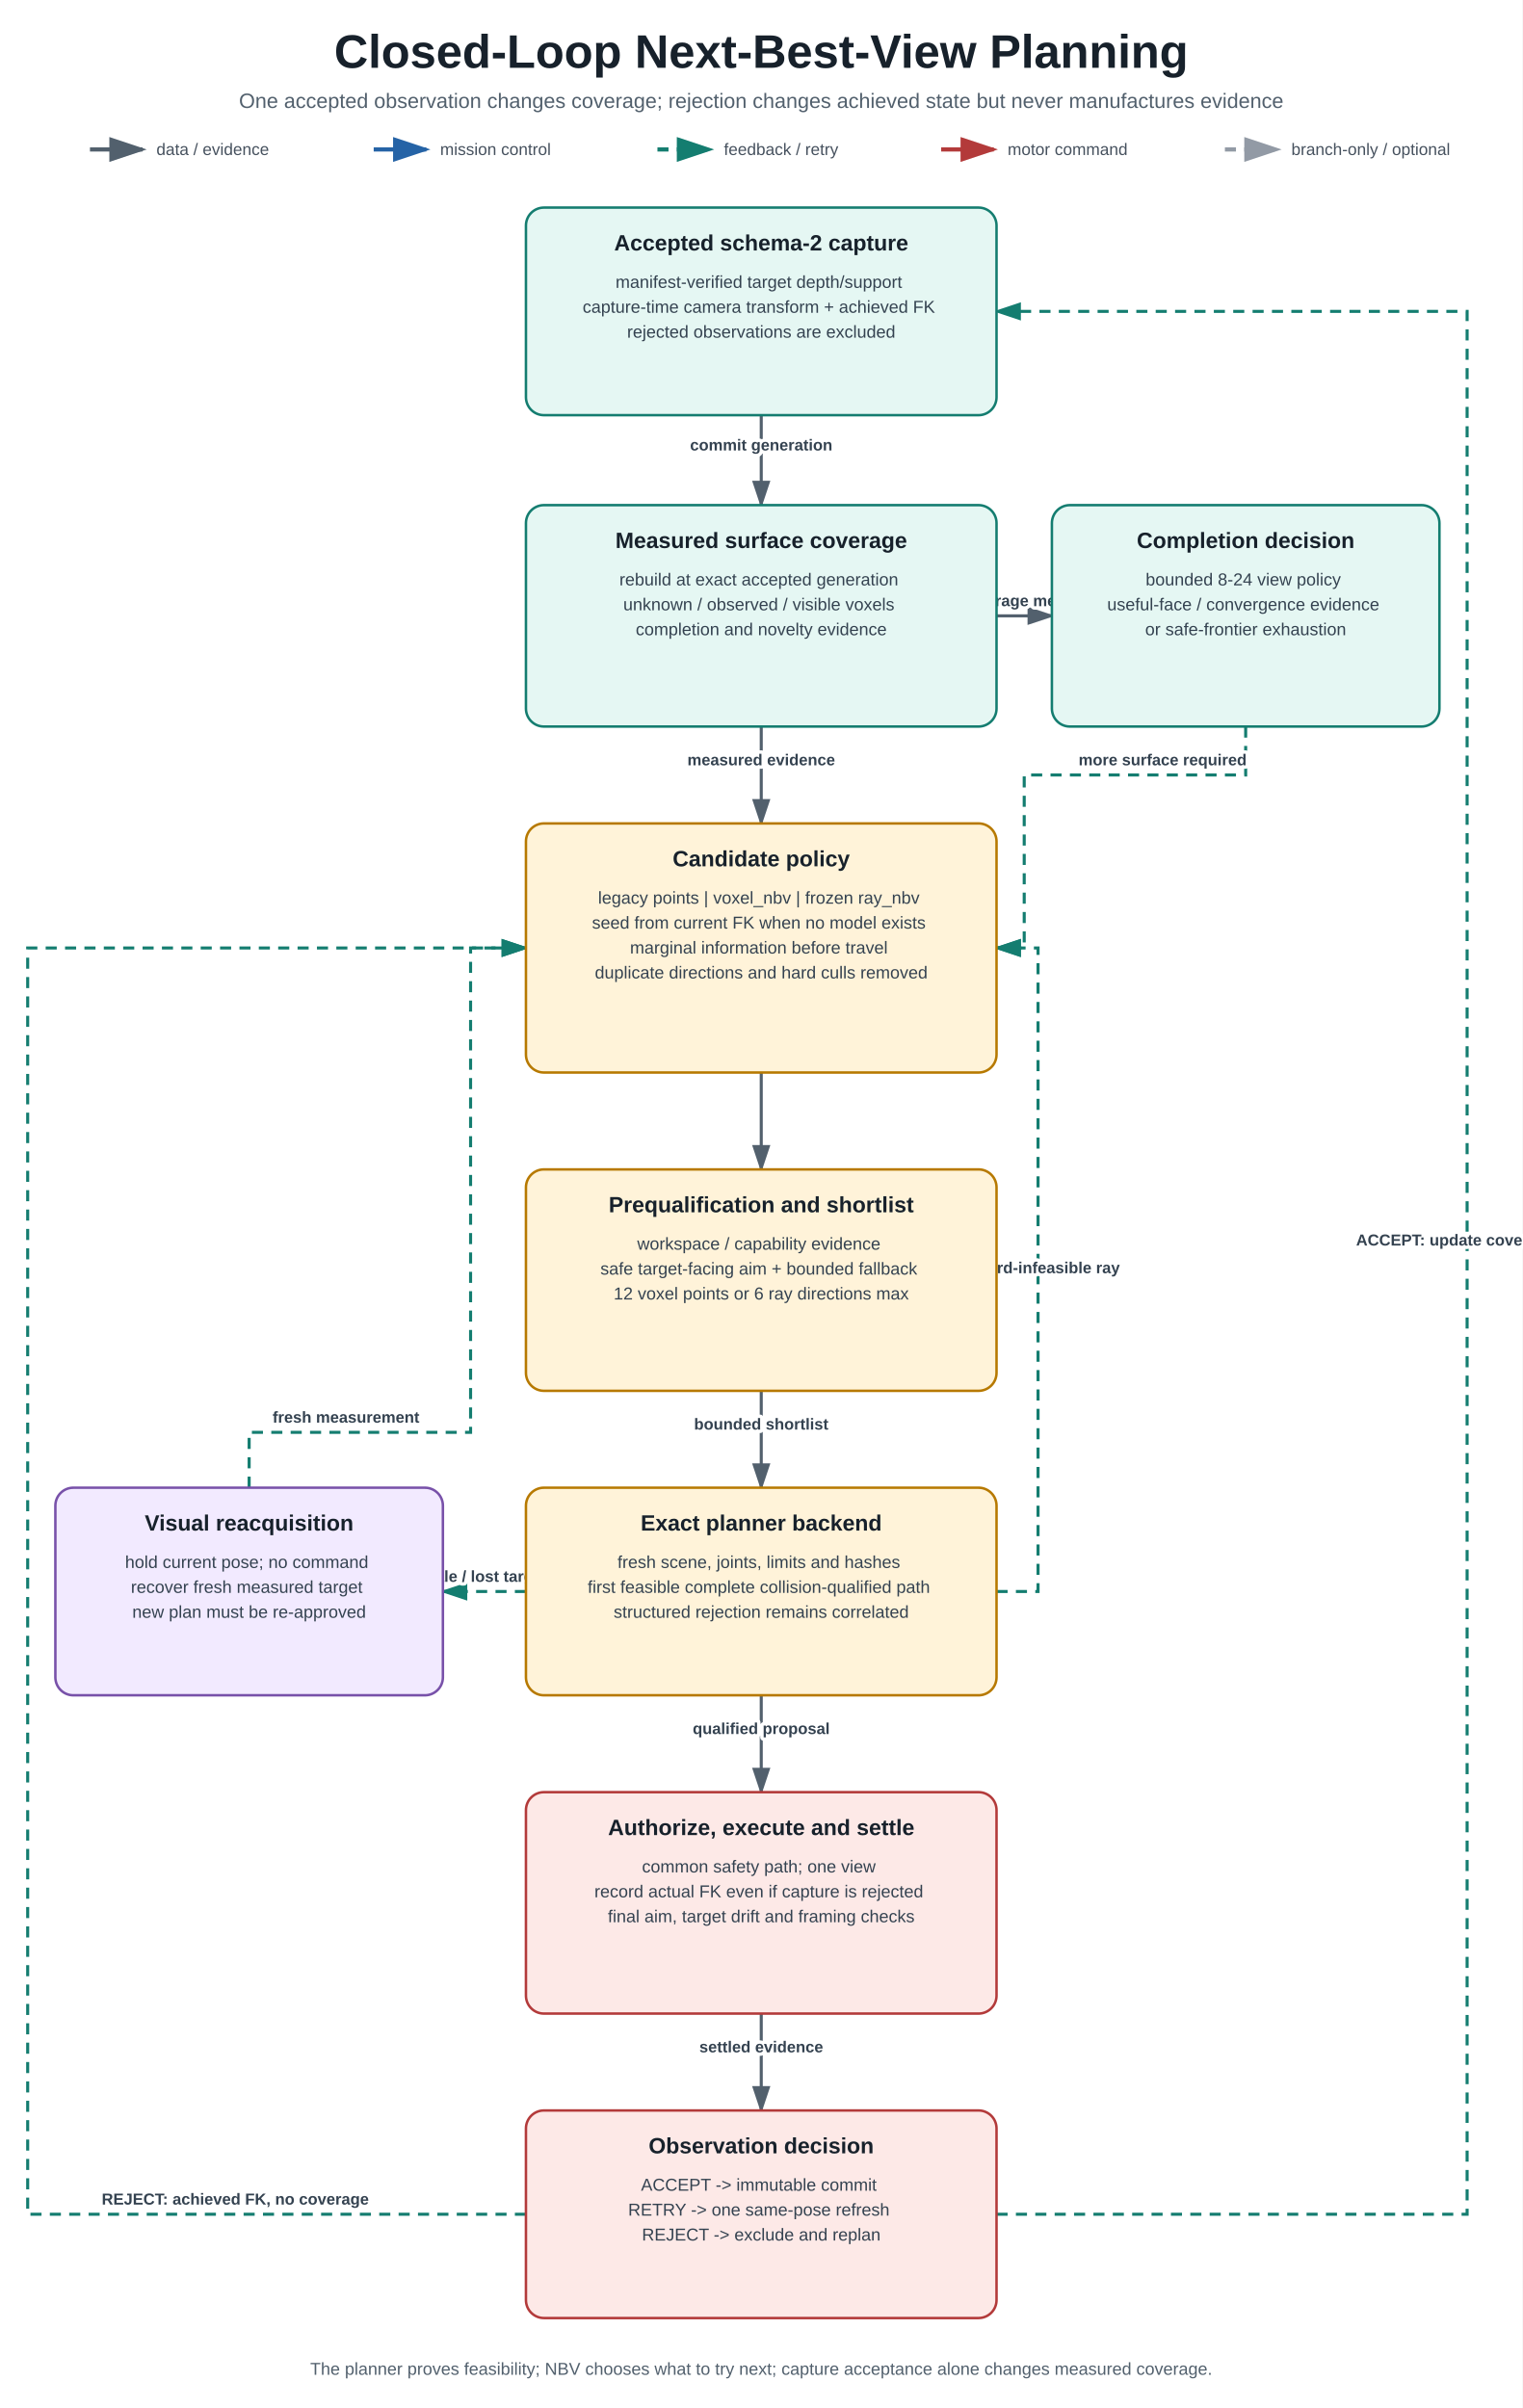
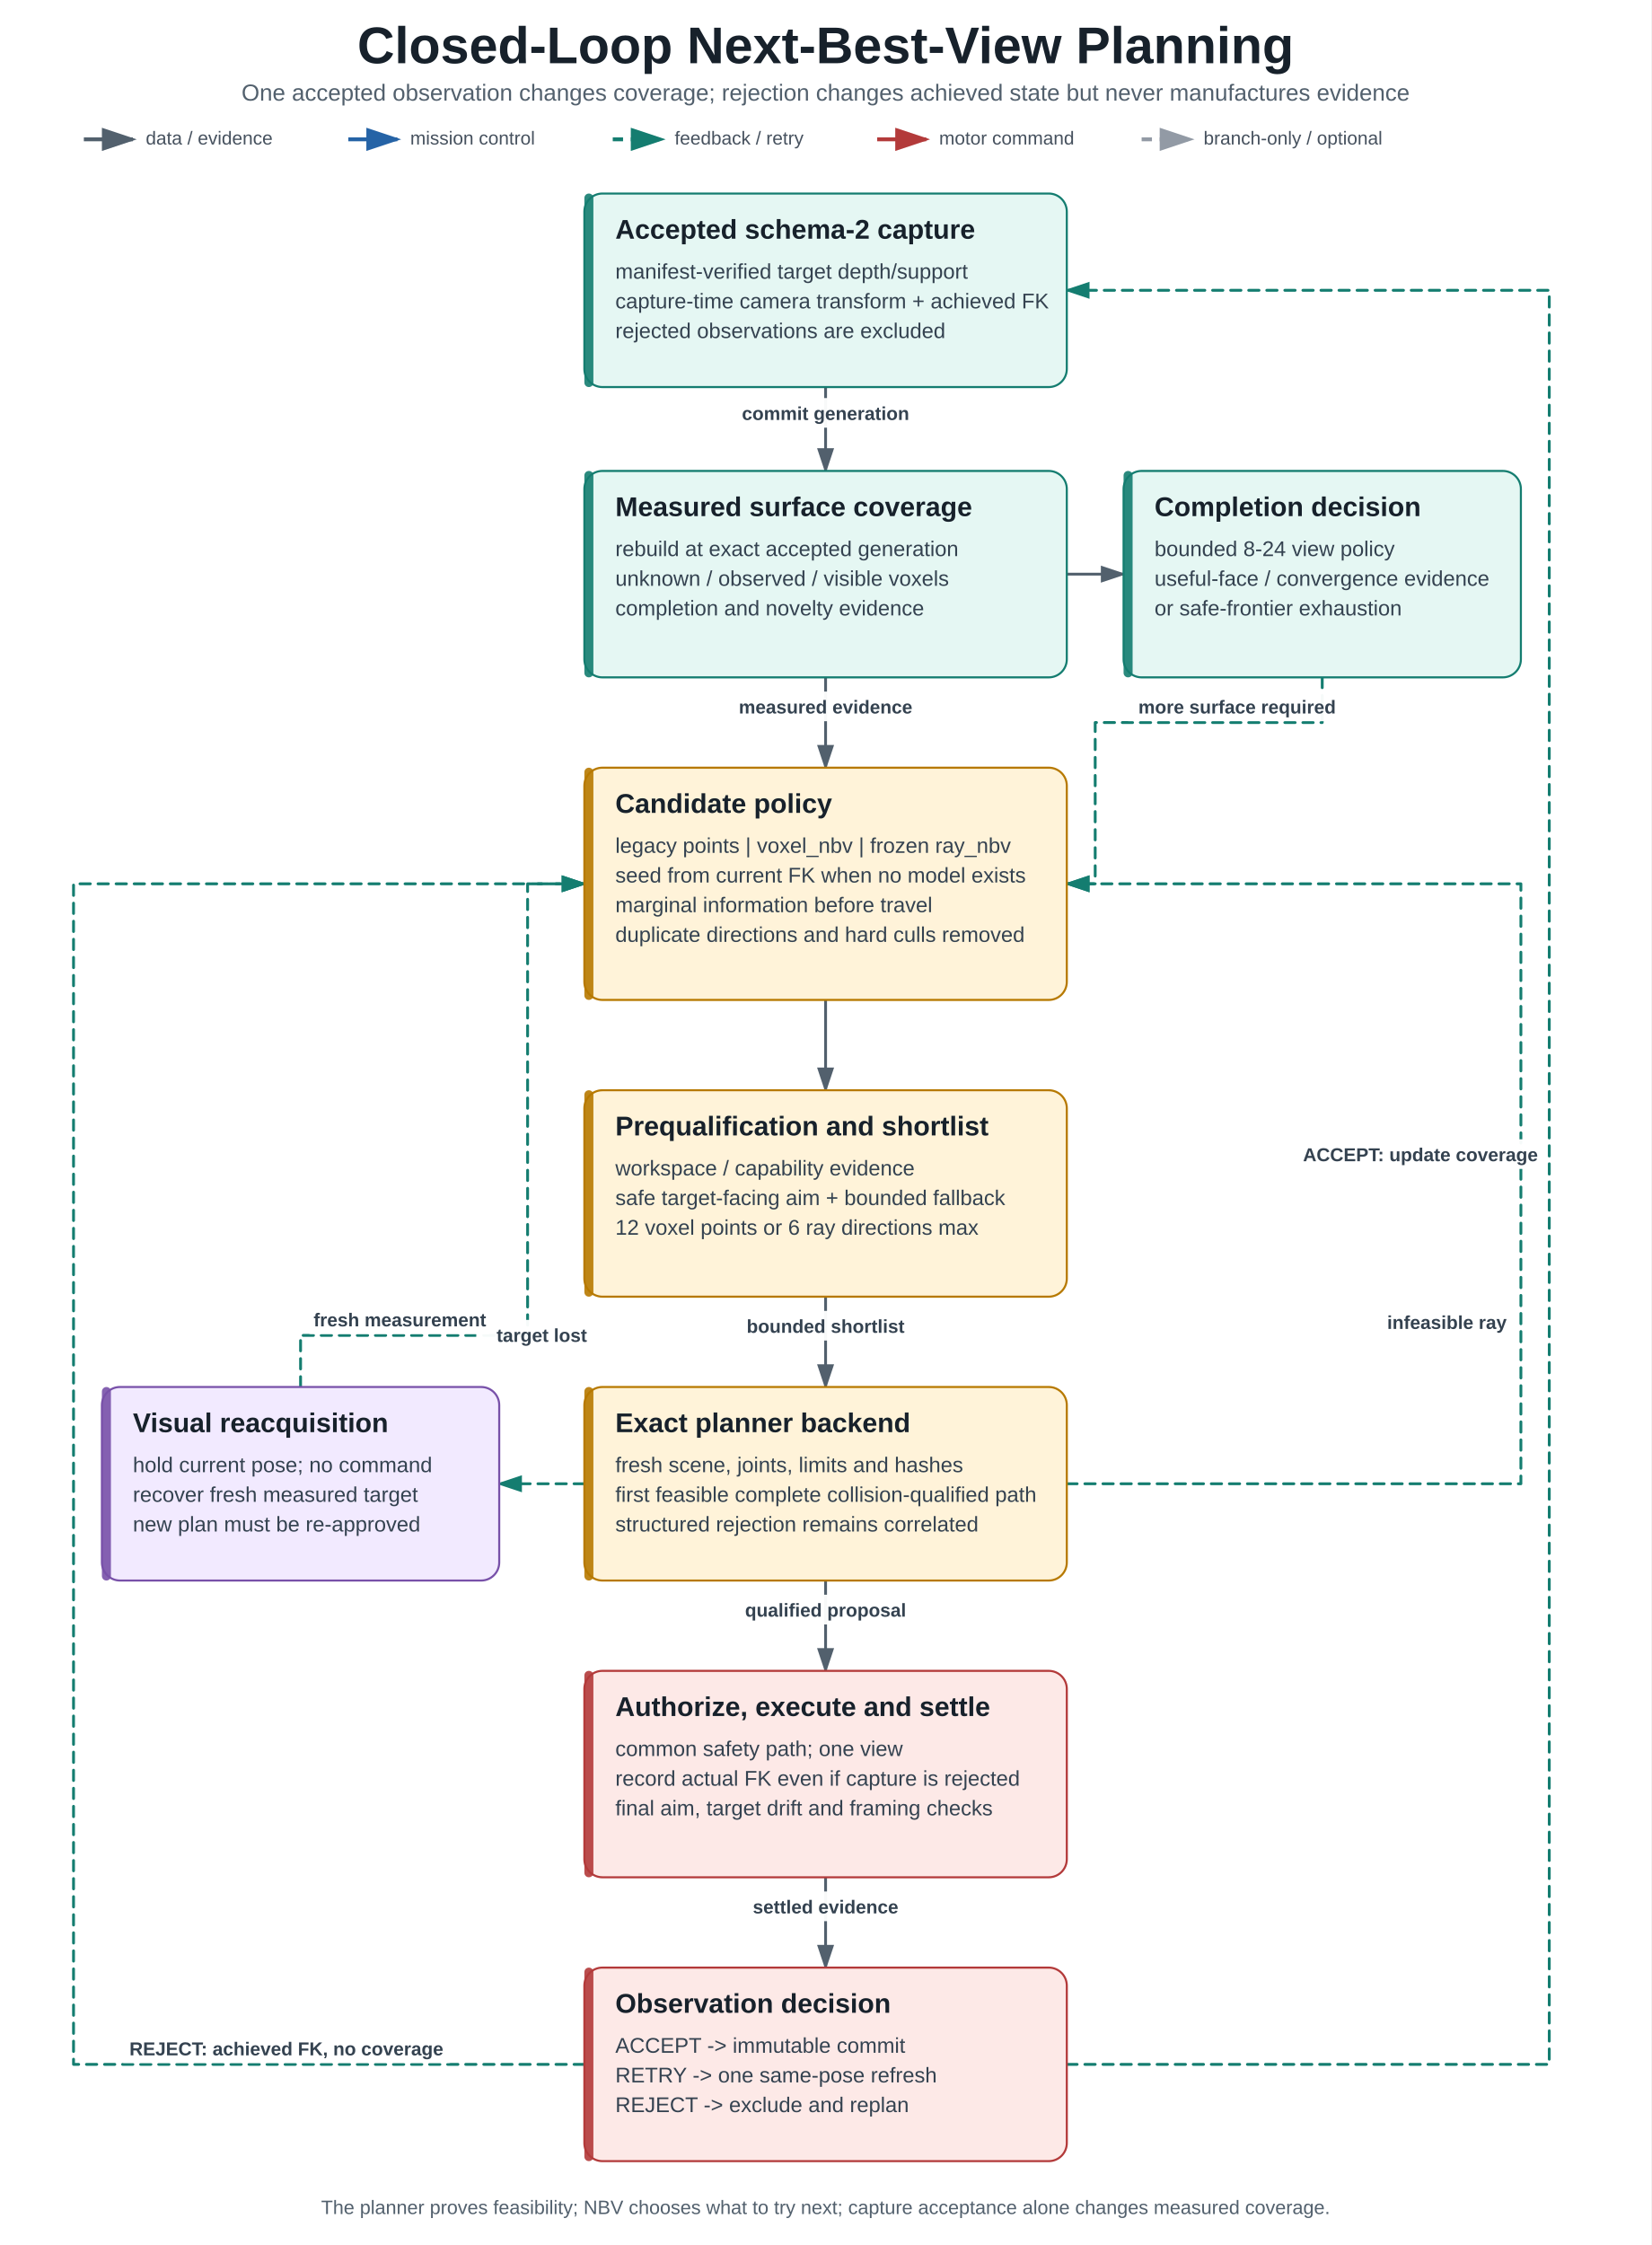
- <svg xmlns="http://www.w3.org/2000/svg" width="1100" height="1740" viewBox="0 0 1100 1740" role="img">
+ <svg xmlns="http://www.w3.org/2000/svg" width="1280" height="1740" viewBox="0 0 1280 1740" role="img">
  <defs>
    <marker id="data-arrow" markerWidth="10" markerHeight="10" refX="8" refY="3" orient="auto" markerUnits="strokeWidth">
      <path d="M0,0 L0,6 L9,3 z" fill="#52606D" />
    </marker>
    <marker id="control-arrow" markerWidth="10" markerHeight="10" refX="8" refY="3" orient="auto" markerUnits="strokeWidth">
      <path d="M0,0 L0,6 L9,3 z" fill="#2563A6" />
    </marker>
    <marker id="feedback-arrow" markerWidth="10" markerHeight="10" refX="8" refY="3" orient="auto" markerUnits="strokeWidth">
      <path d="M0,0 L0,6 L9,3 z" fill="#147D70" />
    </marker>
    <marker id="command-arrow" markerWidth="10" markerHeight="10" refX="8" refY="3" orient="auto" markerUnits="strokeWidth">
      <path d="M0,0 L0,6 L9,3 z" fill="#B33A3A" />
    </marker>
    <marker id="optional-arrow" markerWidth="10" markerHeight="10" refX="8" refY="3" orient="auto" markerUnits="strokeWidth">
      <path d="M0,0 L0,6 L9,3 z" fill="#929AA5" />
    </marker>
    <style>
- .title{font:700 34px Arial,Helvetica,sans-serif;fill:#17212B}
- .subtitle{font:15px Arial,Helvetica,sans-serif;fill:#52606D}
- .lane-title{font:700 18px Arial,Helvetica,sans-serif;fill:#24303C}
- .lane-subtitle{font:12px Arial,Helvetica,sans-serif;fill:#687684}
- .node-title{font:700 16px Arial,Helvetica,sans-serif;fill:#17212B}
- .detail{font:12.5px Arial,Helvetica,sans-serif;fill:#344250}
- .edge-label{font:700 11.5px Arial,Helvetica,sans-serif;fill:#344250;paint-order:stroke;stroke:#fff;stroke-width:5px;stroke-linejoin:round}
- .badge{font:700 10px Arial,Helvetica,sans-serif;fill:#fff;letter-spacing:.3px}
- .legend{font:12px Arial,Helvetica,sans-serif;fill:#46515E}
- .note{font:12.5px Arial,Helvetica,sans-serif;fill:#52606D}
+ .title{font:700 40px Arial,Helvetica,sans-serif;fill:#17212B}
+ .subtitle{font:18px Arial,Helvetica,sans-serif;fill:#52606D}
+ .lane-title{font:700 20px Arial,Helvetica,sans-serif;fill:#24303C}
+ .lane-subtitle{font:14px Arial,Helvetica,sans-serif;fill:#687684}
+ .node-title{font:700 21px Arial,Helvetica,sans-serif;fill:#17212B}
+ .detail{font:16.5px Arial,Helvetica,sans-serif;fill:#344250}
+ .edge-label-bg{fill:#fff;fill-opacity:.96}
+ .edge-label{font:700 14.5px Arial,Helvetica,sans-serif;fill:#344250}
+ .badge{font:700 12.5px Arial,Helvetica,sans-serif;fill:#fff;letter-spacing:.35px}
+ .legend{font:14.5px Arial,Helvetica,sans-serif;fill:#46515E}
+ .note{font:15px Arial,Helvetica,sans-serif;fill:#52606D}
</style>
  </defs>
  <rect width="100%" height="100%" fill="#FFFFFF" />
-   <text x="550.0" y="49" class="title" text-anchor="middle">Closed-Loop Next-Best-View Planning</text>
-   <text x="550.0" y="78" class="subtitle" text-anchor="middle">One accepted observation changes coverage; rejection changes achieved state but never manufactures evidence</text>
+   <text x="640.0" y="49" class="title" text-anchor="middle">Closed-Loop Next-Best-View Planning</text>
+   <text x="640.0" y="78" class="subtitle" text-anchor="middle">One accepted observation changes coverage; rejection changes achieved state but never manufactures evidence</text>
  <line x1="65" y1="108" x2="103" y2="108" stroke="#52606D" stroke-width="3" marker-end="url(#data-arrow)" />
  <text x="113" y="112" class="legend" text-anchor="start">data / evidence</text>
  <line x1="270" y1="108" x2="308" y2="108" stroke="#2563A6" stroke-width="3" marker-end="url(#control-arrow)" />
  <text x="318" y="112" class="legend" text-anchor="start">mission control</text>
  <line x1="475" y1="108" x2="513" y2="108" stroke="#147D70" stroke-width="3" stroke-dasharray="8 6" marker-end="url(#feedback-arrow)" />
  <text x="523" y="112" class="legend" text-anchor="start">feedback / retry</text>
  <line x1="680" y1="108" x2="718" y2="108" stroke="#B33A3A" stroke-width="3" marker-end="url(#command-arrow)" />
  <text x="728" y="112" class="legend" text-anchor="start">motor command</text>
  <line x1="885" y1="108" x2="923" y2="108" stroke="#929AA5" stroke-width="3" stroke-dasharray="8 6" marker-end="url(#optional-arrow)" />
  <text x="933" y="112" class="legend" text-anchor="start">branch-only / optional</text>
-   <polyline points="550.0,300 550.0,365" fill="none" stroke="#52606D" stroke-width="2.2" marker-end="url(#data-arrow)" />
-   <text x="550.0" y="325.5" class="edge-label" text-anchor="middle">commit generation</text>
-   <polyline points="550.0,525 550.0,595" fill="none" stroke="#52606D" stroke-width="2.2" marker-end="url(#data-arrow)" />
-   <text x="550.0" y="553.0" class="edge-label" text-anchor="middle">measured evidence</text>
-   <polyline points="720,445.0 760,445.0" fill="none" stroke="#52606D" stroke-width="2.2" marker-end="url(#data-arrow)" />
-   <text x="740.0" y="438.0" class="edge-label" text-anchor="middle">coverage metrics</text>
-   <polyline points="900.0,525 900,560 740,560 740,685 720,685.0" fill="none" stroke="#147D70" stroke-width="2.2" stroke-dasharray="8 6" marker-end="url(#feedback-arrow)" />
-   <text x="840" y="553" class="edge-label" text-anchor="middle">more surface required</text>
-   <polyline points="550.0,775 550.0,845" fill="none" stroke="#52606D" stroke-width="2.2" marker-end="url(#data-arrow)" />
-   <polyline points="550.0,1005 550.0,1075" fill="none" stroke="#52606D" stroke-width="2.2" marker-end="url(#data-arrow)" />
-   <text x="550.0" y="1033.0" class="edge-label" text-anchor="middle">bounded shortlist</text>
-   <polyline points="550.0,1225 550.0,1295" fill="none" stroke="#52606D" stroke-width="2.2" marker-end="url(#data-arrow)" />
-   <text x="550.0" y="1253.0" class="edge-label" text-anchor="middle">qualified proposal</text>
-   <polyline points="550.0,1455 550.0,1525" fill="none" stroke="#52606D" stroke-width="2.2" marker-end="url(#data-arrow)" />
-   <text x="550.0" y="1483.0" class="edge-label" text-anchor="middle">settled evidence</text>
-   <polyline points="720,1600.0 1060,1600 1060,225 720,225 720,225.0" fill="none" stroke="#147D70" stroke-width="2.2" stroke-dasharray="8 6" marker-end="url(#feedback-arrow)" />
-   <text x="1052" y="900" class="edge-label" text-anchor="middle">ACCEPT: update coverage</text>
-   <polyline points="380,1600.0 20,1600 20,685 380,685 380,685.0" fill="none" stroke="#147D70" stroke-width="2.2" stroke-dasharray="8 6" marker-end="url(#feedback-arrow)" />
-   <text x="170" y="1593" class="edge-label" text-anchor="middle">REJECT: achieved FK, no coverage</text>
-   <polyline points="720,1150.0 750,1150 750,685 720,685 720,685.0" fill="none" stroke="#147D70" stroke-width="2.2" stroke-dasharray="8 6" marker-end="url(#feedback-arrow)" />
-   <text x="742" y="920" class="edge-label" text-anchor="middle">retire hard-infeasible ray</text>
-   <polyline points="380,1150.0 320,1150.0" fill="none" stroke="#147D70" stroke-width="2.2" stroke-dasharray="8 6" marker-end="url(#feedback-arrow)" />
-   <text x="350.0" y="1143.0" class="edge-label" text-anchor="middle">stale / lost target</text>
-   <polyline points="180.0,1075 180,1035 340,1035 340,685 380,685 380,685.0" fill="none" stroke="#147D70" stroke-width="2.2" stroke-dasharray="8 6" marker-end="url(#feedback-arrow)" />
-   <text x="250" y="1028" class="edge-label" text-anchor="middle">fresh measurement</text>
-   <rect x="380" y="150" width="340" height="150" rx="13" fill="#E5F7F3" stroke="#147D70" stroke-width="1.8" />
-   <text x="550.0" y="181" class="node-title" text-anchor="middle">Accepted schema-2 capture</text>
-   <text x="550.0" y="208" class="detail" text-anchor="middle">
-     <tspan x="550.0" dy="0">manifest-verified target depth/support</tspan>
-     <tspan x="550.0" dy="18">capture-time camera transform + achieved FK</tspan>
-     <tspan x="550.0" dy="18">rejected observations are excluded</tspan>
+   <polyline points="640,300 640,365" fill="none" stroke="#52606D" stroke-width="2.2" stroke-linecap="round" stroke-linejoin="round" marker-end="url(#data-arrow)" />
+   <polyline points="640,525 640,595" fill="none" stroke="#52606D" stroke-width="2.2" stroke-linecap="round" stroke-linejoin="round" marker-end="url(#data-arrow)" />
+   <polyline points="827,445.0 871,445.0" fill="none" stroke="#52606D" stroke-width="2.2" stroke-linecap="round" stroke-linejoin="round" marker-end="url(#data-arrow)" />
+   <polyline points="1025.0,525 1025.0,560 849,560 849,685 827,685.0" fill="none" stroke="#147D70" stroke-width="2.2" stroke-linecap="round" stroke-linejoin="round" stroke-dasharray="8 6" marker-end="url(#feedback-arrow)" />
+   <polyline points="640,775 640,845" fill="none" stroke="#52606D" stroke-width="2.2" stroke-linecap="round" stroke-linejoin="round" marker-end="url(#data-arrow)" />
+   <polyline points="640,1005 640,1075" fill="none" stroke="#52606D" stroke-width="2.2" stroke-linecap="round" stroke-linejoin="round" marker-end="url(#data-arrow)" />
+   <polyline points="640,1225 640,1295" fill="none" stroke="#52606D" stroke-width="2.2" stroke-linecap="round" stroke-linejoin="round" marker-end="url(#data-arrow)" />
+   <polyline points="640,1455 640,1525" fill="none" stroke="#52606D" stroke-width="2.2" stroke-linecap="round" stroke-linejoin="round" marker-end="url(#data-arrow)" />
+   <polyline points="827,1600.0 1201.0,1600 1201.0,225 827,225 827,225.0" fill="none" stroke="#147D70" stroke-width="2.2" stroke-linecap="round" stroke-linejoin="round" stroke-dasharray="8 6" marker-end="url(#feedback-arrow)" />
+   <polyline points="453,1600.0 57.0,1600 57.0,685 453,685 453,685.0" fill="none" stroke="#147D70" stroke-width="2.2" stroke-linecap="round" stroke-linejoin="round" stroke-dasharray="8 6" marker-end="url(#feedback-arrow)" />
+   <polyline points="827,1150.0 1179.0,1150 1179.0,685 827,685 827,685.0" fill="none" stroke="#147D70" stroke-width="2.2" stroke-linecap="round" stroke-linejoin="round" stroke-dasharray="8 6" marker-end="url(#feedback-arrow)" />
+   <polyline points="453,1150.0 387.0,1150.0" fill="none" stroke="#147D70" stroke-width="2.2" stroke-linecap="round" stroke-linejoin="round" stroke-dasharray="8 6" marker-end="url(#feedback-arrow)" />
+   <polyline points="233.0,1075 233,1035 409,1035 409,685 453,685 453,685.0" fill="none" stroke="#147D70" stroke-width="2.2" stroke-linecap="round" stroke-linejoin="round" stroke-dasharray="8 6" marker-end="url(#feedback-arrow)" />
+   <rect x="453" y="150" width="374" height="150" rx="14" fill="#E5F7F3" stroke="#147D70" stroke-width="1.6" />
+   <rect x="453" y="150" width="7" height="150" rx="3.5" fill="#147D70" opacity="0.9" />
+   <text x="477" y="185" class="node-title" text-anchor="start">Accepted schema-2 capture</text>
+   <text x="477" y="216" class="detail" text-anchor="start">
+     <tspan x="477" dy="0">manifest-verified target depth/support</tspan>
+     <tspan x="477" dy="23">capture-time camera transform + achieved FK</tspan>
+     <tspan x="477" dy="23">rejected observations are excluded</tspan>
  </text>
-   <rect x="380" y="365" width="340" height="160" rx="13" fill="#E5F7F3" stroke="#147D70" stroke-width="1.8" />
-   <text x="550.0" y="396" class="node-title" text-anchor="middle">Measured surface coverage</text>
-   <text x="550.0" y="423" class="detail" text-anchor="middle">
-     <tspan x="550.0" dy="0">rebuild at exact accepted generation</tspan>
-     <tspan x="550.0" dy="18">unknown / observed / visible voxels</tspan>
-     <tspan x="550.0" dy="18">completion and novelty evidence</tspan>
+   <rect x="453" y="365" width="374" height="160" rx="14" fill="#E5F7F3" stroke="#147D70" stroke-width="1.6" />
+   <rect x="453" y="365" width="7" height="160" rx="3.5" fill="#147D70" opacity="0.9" />
+   <text x="477" y="400" class="node-title" text-anchor="start">Measured surface coverage</text>
+   <text x="477" y="431" class="detail" text-anchor="start">
+     <tspan x="477" dy="0">rebuild at exact accepted generation</tspan>
+     <tspan x="477" dy="23">unknown / observed / visible voxels</tspan>
+     <tspan x="477" dy="23">completion and novelty evidence</tspan>
  </text>
-   <rect x="380" y="595" width="340" height="180" rx="13" fill="#FFF3D9" stroke="#B77900" stroke-width="1.8" />
-   <text x="550.0" y="626" class="node-title" text-anchor="middle">Candidate policy</text>
-   <text x="550.0" y="653" class="detail" text-anchor="middle">
-     <tspan x="550.0" dy="0">legacy points | voxel_nbv | frozen ray_nbv</tspan>
-     <tspan x="550.0" dy="18">seed from current FK when no model exists</tspan>
-     <tspan x="550.0" dy="18">marginal information before travel</tspan>
-     <tspan x="550.0" dy="18">duplicate directions and hard culls removed</tspan>
+   <rect x="453" y="595" width="374" height="180" rx="14" fill="#FFF3D9" stroke="#B77900" stroke-width="1.6" />
+   <rect x="453" y="595" width="7" height="180" rx="3.5" fill="#B77900" opacity="0.9" />
+   <text x="477" y="630" class="node-title" text-anchor="start">Candidate policy</text>
+   <text x="477" y="661" class="detail" text-anchor="start">
+     <tspan x="477" dy="0">legacy points | voxel_nbv | frozen ray_nbv</tspan>
+     <tspan x="477" dy="23">seed from current FK when no model exists</tspan>
+     <tspan x="477" dy="23">marginal information before travel</tspan>
+     <tspan x="477" dy="23">duplicate directions and hard culls removed</tspan>
  </text>
-   <rect x="380" y="845" width="340" height="160" rx="13" fill="#FFF3D9" stroke="#B77900" stroke-width="1.8" />
-   <text x="550.0" y="876" class="node-title" text-anchor="middle">Prequalification and shortlist</text>
-   <text x="550.0" y="903" class="detail" text-anchor="middle">
-     <tspan x="550.0" dy="0">workspace / capability evidence</tspan>
-     <tspan x="550.0" dy="18">safe target-facing aim + bounded fallback</tspan>
-     <tspan x="550.0" dy="18">12 voxel points or 6 ray directions max</tspan>
+   <rect x="453" y="845" width="374" height="160" rx="14" fill="#FFF3D9" stroke="#B77900" stroke-width="1.6" />
+   <rect x="453" y="845" width="7" height="160" rx="3.5" fill="#B77900" opacity="0.9" />
+   <text x="477" y="880" class="node-title" text-anchor="start">Prequalification and shortlist</text>
+   <text x="477" y="911" class="detail" text-anchor="start">
+     <tspan x="477" dy="0">workspace / capability evidence</tspan>
+     <tspan x="477" dy="23">safe target-facing aim + bounded fallback</tspan>
+     <tspan x="477" dy="23">12 voxel points or 6 ray directions max</tspan>
  </text>
-   <rect x="380" y="1075" width="340" height="150" rx="13" fill="#FFF3D9" stroke="#B77900" stroke-width="1.8" />
-   <text x="550.0" y="1106" class="node-title" text-anchor="middle">Exact planner backend</text>
-   <text x="550.0" y="1133" class="detail" text-anchor="middle">
-     <tspan x="550.0" dy="0">fresh scene, joints, limits and hashes</tspan>
-     <tspan x="550.0" dy="18">first feasible complete collision-qualified path</tspan>
-     <tspan x="550.0" dy="18">structured rejection remains correlated</tspan>
+   <rect x="453" y="1075" width="374" height="150" rx="14" fill="#FFF3D9" stroke="#B77900" stroke-width="1.6" />
+   <rect x="453" y="1075" width="7" height="150" rx="3.5" fill="#B77900" opacity="0.9" />
+   <text x="477" y="1110" class="node-title" text-anchor="start">Exact planner backend</text>
+   <text x="477" y="1141" class="detail" text-anchor="start">
+     <tspan x="477" dy="0">fresh scene, joints, limits and hashes</tspan>
+     <tspan x="477" dy="23">first feasible complete collision-qualified path</tspan>
+     <tspan x="477" dy="23">structured rejection remains correlated</tspan>
  </text>
-   <rect x="380" y="1295" width="340" height="160" rx="13" fill="#FDE9E7" stroke="#B33A3A" stroke-width="1.8" />
-   <text x="550.0" y="1326" class="node-title" text-anchor="middle">Authorize, execute and settle</text>
-   <text x="550.0" y="1353" class="detail" text-anchor="middle">
-     <tspan x="550.0" dy="0">common safety path; one view</tspan>
-     <tspan x="550.0" dy="18">record actual FK even if capture is rejected</tspan>
-     <tspan x="550.0" dy="18">final aim, target drift and framing checks</tspan>
+   <rect x="453" y="1295" width="374" height="160" rx="14" fill="#FDE9E7" stroke="#B33A3A" stroke-width="1.6" />
+   <rect x="453" y="1295" width="7" height="160" rx="3.5" fill="#B33A3A" opacity="0.9" />
+   <text x="477" y="1330" class="node-title" text-anchor="start">Authorize, execute and settle</text>
+   <text x="477" y="1361" class="detail" text-anchor="start">
+     <tspan x="477" dy="0">common safety path; one view</tspan>
+     <tspan x="477" dy="23">record actual FK even if capture is rejected</tspan>
+     <tspan x="477" dy="23">final aim, target drift and framing checks</tspan>
  </text>
-   <rect x="380" y="1525" width="340" height="150" rx="13" fill="#FDE9E7" stroke="#B33A3A" stroke-width="1.8" />
-   <text x="550.0" y="1556" class="node-title" text-anchor="middle">Observation decision</text>
-   <text x="550.0" y="1583" class="detail" text-anchor="middle">
-     <tspan x="550.0" dy="0">ACCEPT -&gt; immutable commit</tspan>
-     <tspan x="550.0" dy="18">RETRY -&gt; one same-pose refresh</tspan>
-     <tspan x="550.0" dy="18">REJECT -&gt; exclude and replan</tspan>
+   <rect x="453" y="1525" width="374" height="150" rx="14" fill="#FDE9E7" stroke="#B33A3A" stroke-width="1.6" />
+   <rect x="453" y="1525" width="7" height="150" rx="3.5" fill="#B33A3A" opacity="0.9" />
+   <text x="477" y="1560" class="node-title" text-anchor="start">Observation decision</text>
+   <text x="477" y="1591" class="detail" text-anchor="start">
+     <tspan x="477" dy="0">ACCEPT -&gt; immutable commit</tspan>
+     <tspan x="477" dy="23">RETRY -&gt; one same-pose refresh</tspan>
+     <tspan x="477" dy="23">REJECT -&gt; exclude and replan</tspan>
  </text>
-   <rect x="760" y="365" width="280" height="160" rx="13" fill="#E5F7F3" stroke="#147D70" stroke-width="1.8" />
-   <text x="900.0" y="396" class="node-title" text-anchor="middle">Completion decision</text>
-   <text x="900.0" y="423" class="detail" text-anchor="middle">
-     <tspan x="900.0" dy="0">bounded 8-24 view policy</tspan>
-     <tspan x="900.0" dy="18">useful-face / convergence evidence</tspan>
-     <tspan x="900.0" dy="18">or safe-frontier exhaustion</tspan>
+   <rect x="871" y="365" width="308.0" height="160" rx="14" fill="#E5F7F3" stroke="#147D70" stroke-width="1.6" />
+   <rect x="871" y="365" width="7" height="160" rx="3.5" fill="#147D70" opacity="0.9" />
+   <text x="895" y="400" class="node-title" text-anchor="start">Completion decision</text>
+   <text x="895" y="431" class="detail" text-anchor="start">
+     <tspan x="895" dy="0">bounded 8-24 view policy</tspan>
+     <tspan x="895" dy="23">useful-face / convergence evidence</tspan>
+     <tspan x="895" dy="23">or safe-frontier exhaustion</tspan>
  </text>
-   <rect x="40" y="1075" width="280" height="150" rx="13" fill="#F2EAFF" stroke="#7851A9" stroke-width="1.8" />
-   <text x="180.0" y="1106" class="node-title" text-anchor="middle">Visual reacquisition</text>
-   <text x="180.0" y="1133" class="detail" text-anchor="middle">
-     <tspan x="180.0" dy="0">hold current pose; no command</tspan>
-     <tspan x="180.0" dy="18">recover fresh measured target</tspan>
-     <tspan x="180.0" dy="18">new plan must be re-approved</tspan>
+   <rect x="79.0" y="1075" width="308.0" height="150" rx="14" fill="#F2EAFF" stroke="#7851A9" stroke-width="1.6" />
+   <rect x="79.0" y="1075" width="7" height="150" rx="3.5" fill="#7851A9" opacity="0.9" />
+   <text x="103.0" y="1110" class="node-title" text-anchor="start">Visual reacquisition</text>
+   <text x="103.0" y="1141" class="detail" text-anchor="start">
+     <tspan x="103.0" dy="0">hold current pose; no command</tspan>
+     <tspan x="103.0" dy="23">recover fresh measured target</tspan>
+     <tspan x="103.0" dy="23">new plan must be re-approved</tspan>
  </text>
-   <text x="550.0" y="1716" class="note" text-anchor="middle">The planner proves feasibility; NBV chooses what to try next; capture acceptance alone changes measured coverage.</text>
+   <rect x="566.4" y="308.5" width="147.2" height="23" rx="5" class="edge-label-bg" />
+   <text x="640" y="325.5" class="edge-label" text-anchor="middle">commit generation</text>
+   <rect x="566.4" y="536.0" width="147.2" height="23" rx="5" class="edge-label-bg" />
+   <text x="640" y="553.0" class="edge-label" text-anchor="middle">measured evidence</text>
+   <rect x="870.2" y="536" width="177.6" height="23" rx="5" class="edge-label-bg" />
+   <text x="959" y="553" class="edge-label" text-anchor="middle">more surface required</text>
+   <rect x="566.4" y="1016.0" width="147.2" height="23" rx="5" class="edge-label-bg" />
+   <text x="640" y="1033.0" class="edge-label" text-anchor="middle">bounded shortlist</text>
+   <rect x="562.6" y="1236.0" width="154.8" height="23" rx="5" class="edge-label-bg" />
+   <text x="640" y="1253.0" class="edge-label" text-anchor="middle">qualified proposal</text>
+   <rect x="570.2" y="1466.0" width="139.6" height="23" rx="5" class="edge-label-bg" />
+   <text x="640" y="1483.0" class="edge-label" text-anchor="middle">settled evidence</text>
+   <rect x="1006.4" y="883" width="192.8" height="23" rx="5" class="edge-label-bg" />
+   <text x="1192.2" y="900" class="edge-label" text-anchor="end">ACCEPT: update coverage</text>
+   <rect x="91.4" y="1576" width="261.2" height="23" rx="5" class="edge-label-bg" />
+   <text x="222" y="1593" class="edge-label" text-anchor="middle">REJECT: achieved FK, no coverage</text>
+   <rect x="1050.6" y="1013" width="124.4" height="23" rx="5" class="edge-label-bg" />
+   <text x="1168.0" y="1030" class="edge-label" text-anchor="end">infeasible ray</text>
+   <rect x="369.2" y="1023" width="101.6" height="23" rx="5" class="edge-label-bg" />
+   <text x="420" y="1040" class="edge-label" text-anchor="middle">target lost</text>
+   <rect x="236.4" y="1011" width="147.2" height="23" rx="5" class="edge-label-bg" />
+   <text x="310.0" y="1028" class="edge-label" text-anchor="middle">fresh measurement</text>
+   <text x="640.0" y="1716" class="note" text-anchor="middle">The planner proves feasibility; NBV chooses what to try next; capture acceptance alone changes measured coverage.</text>
</svg>
